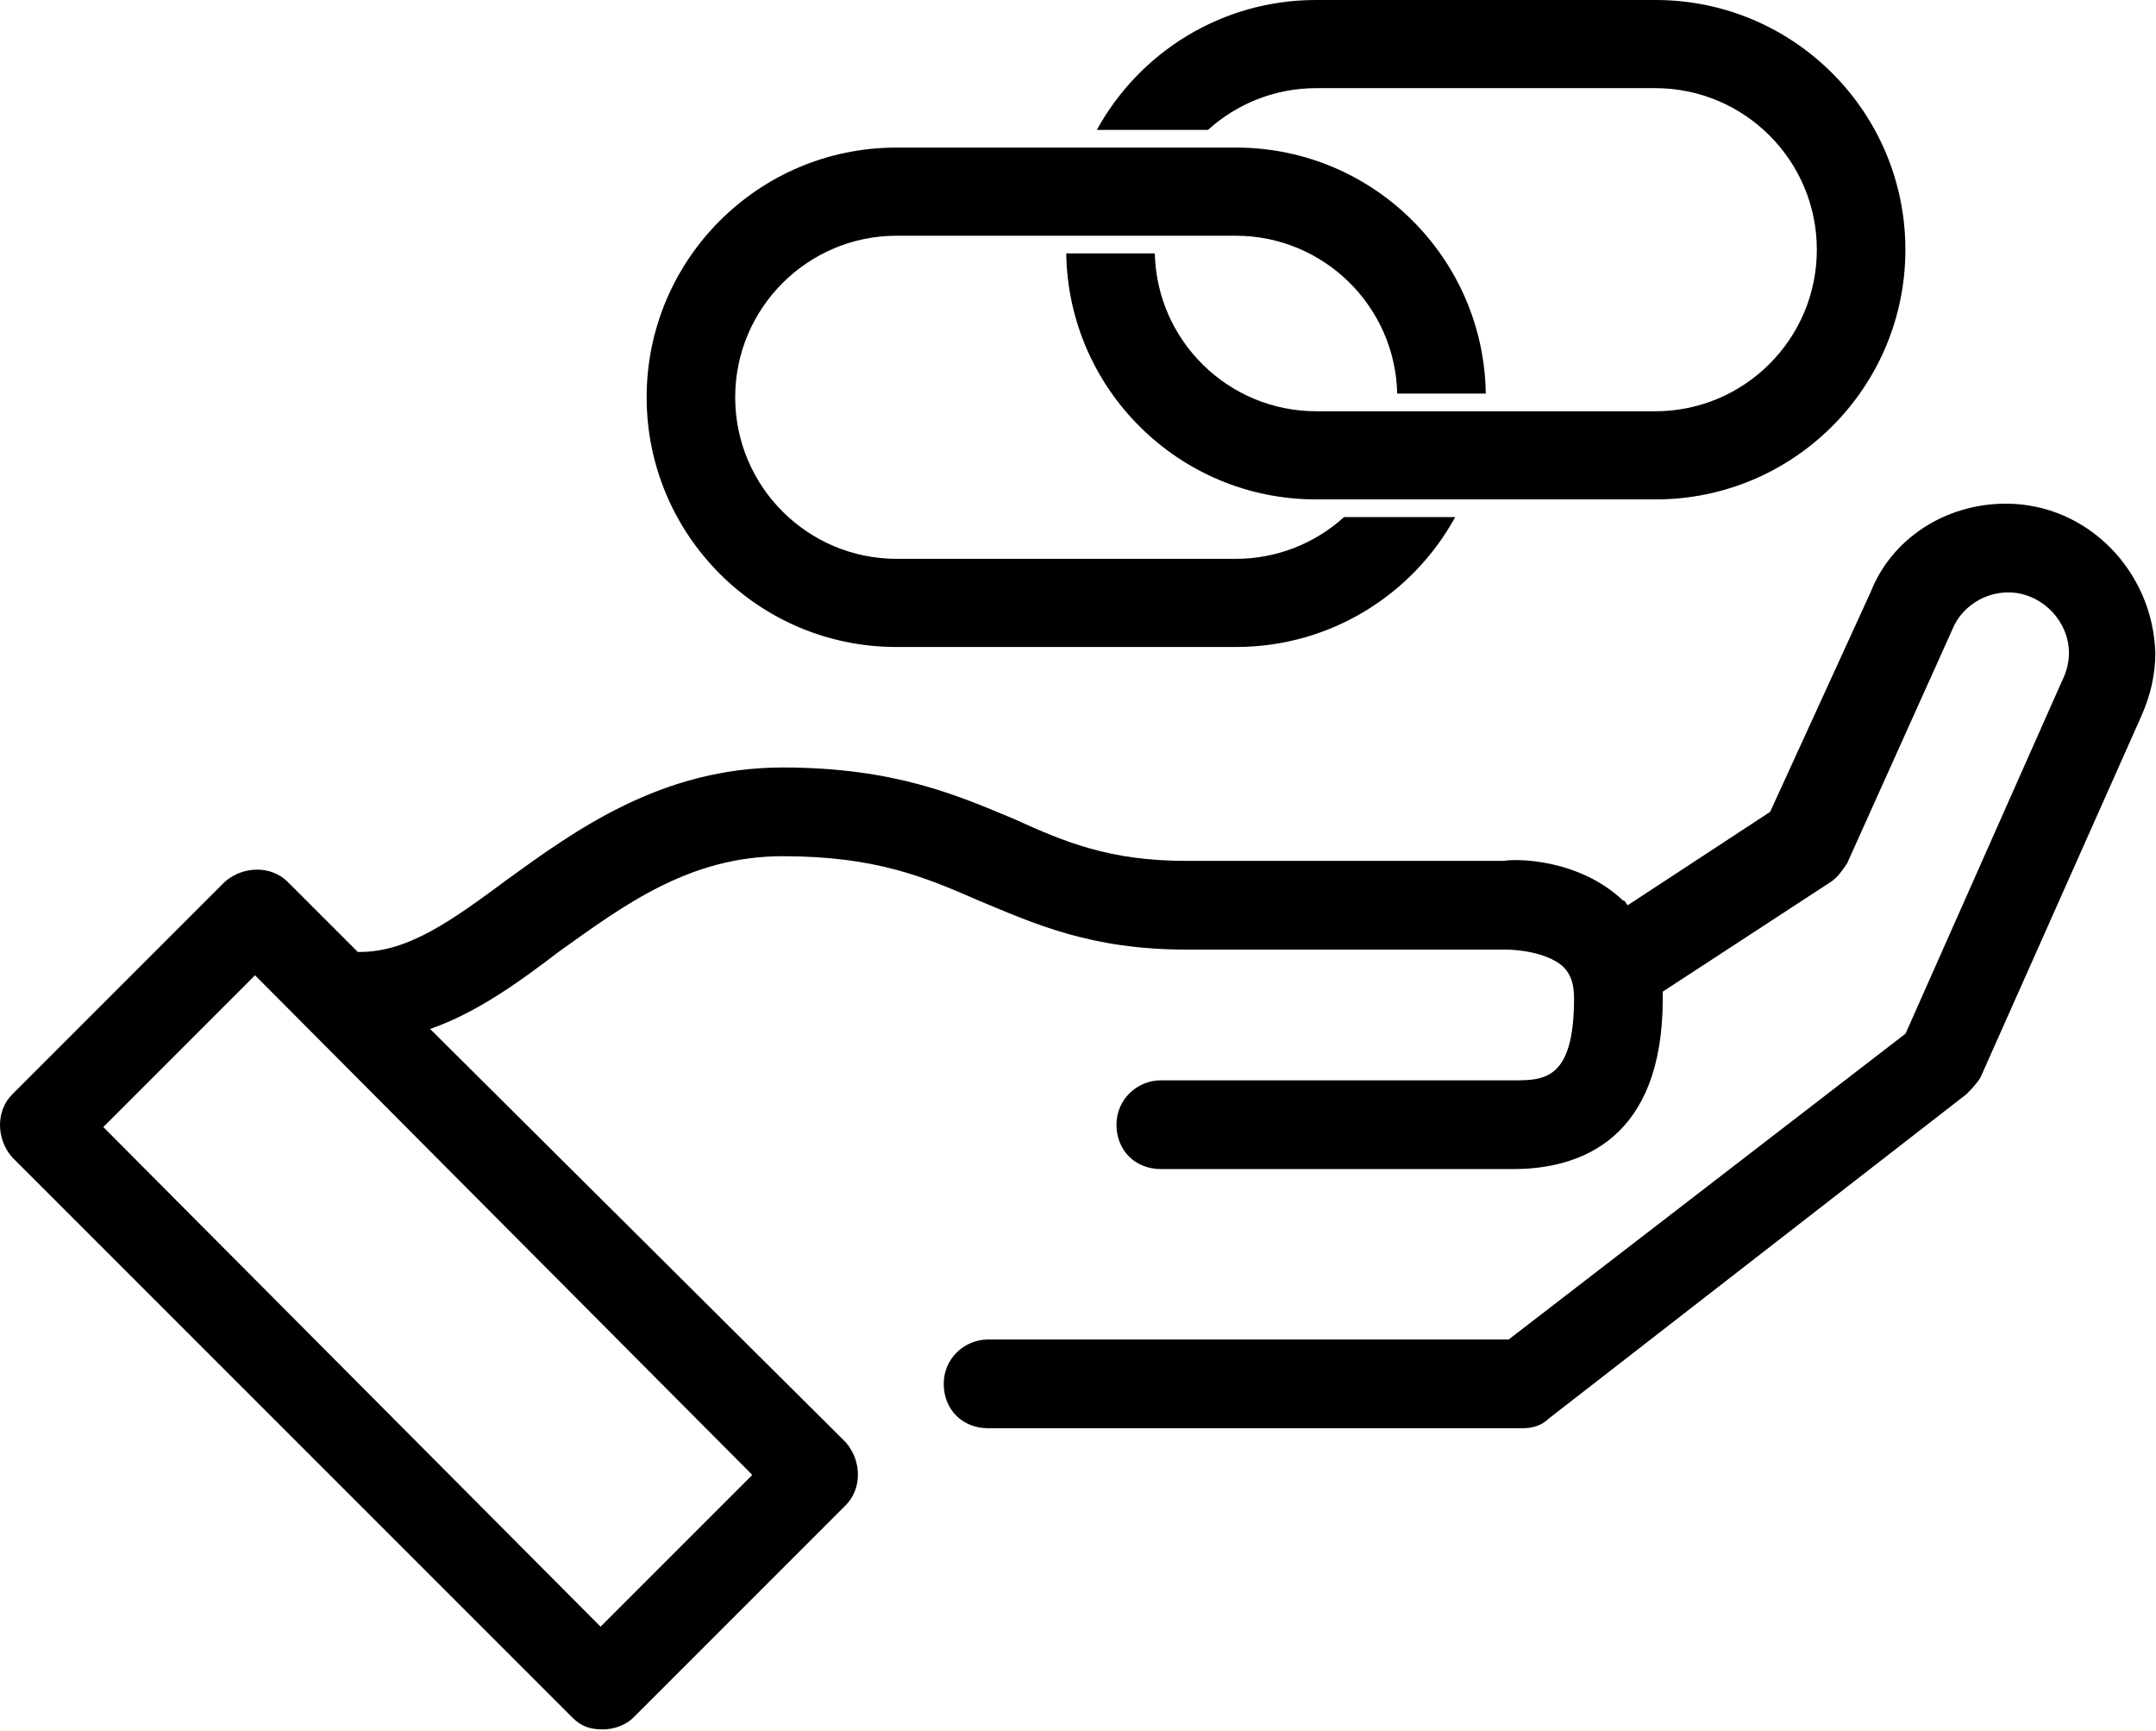
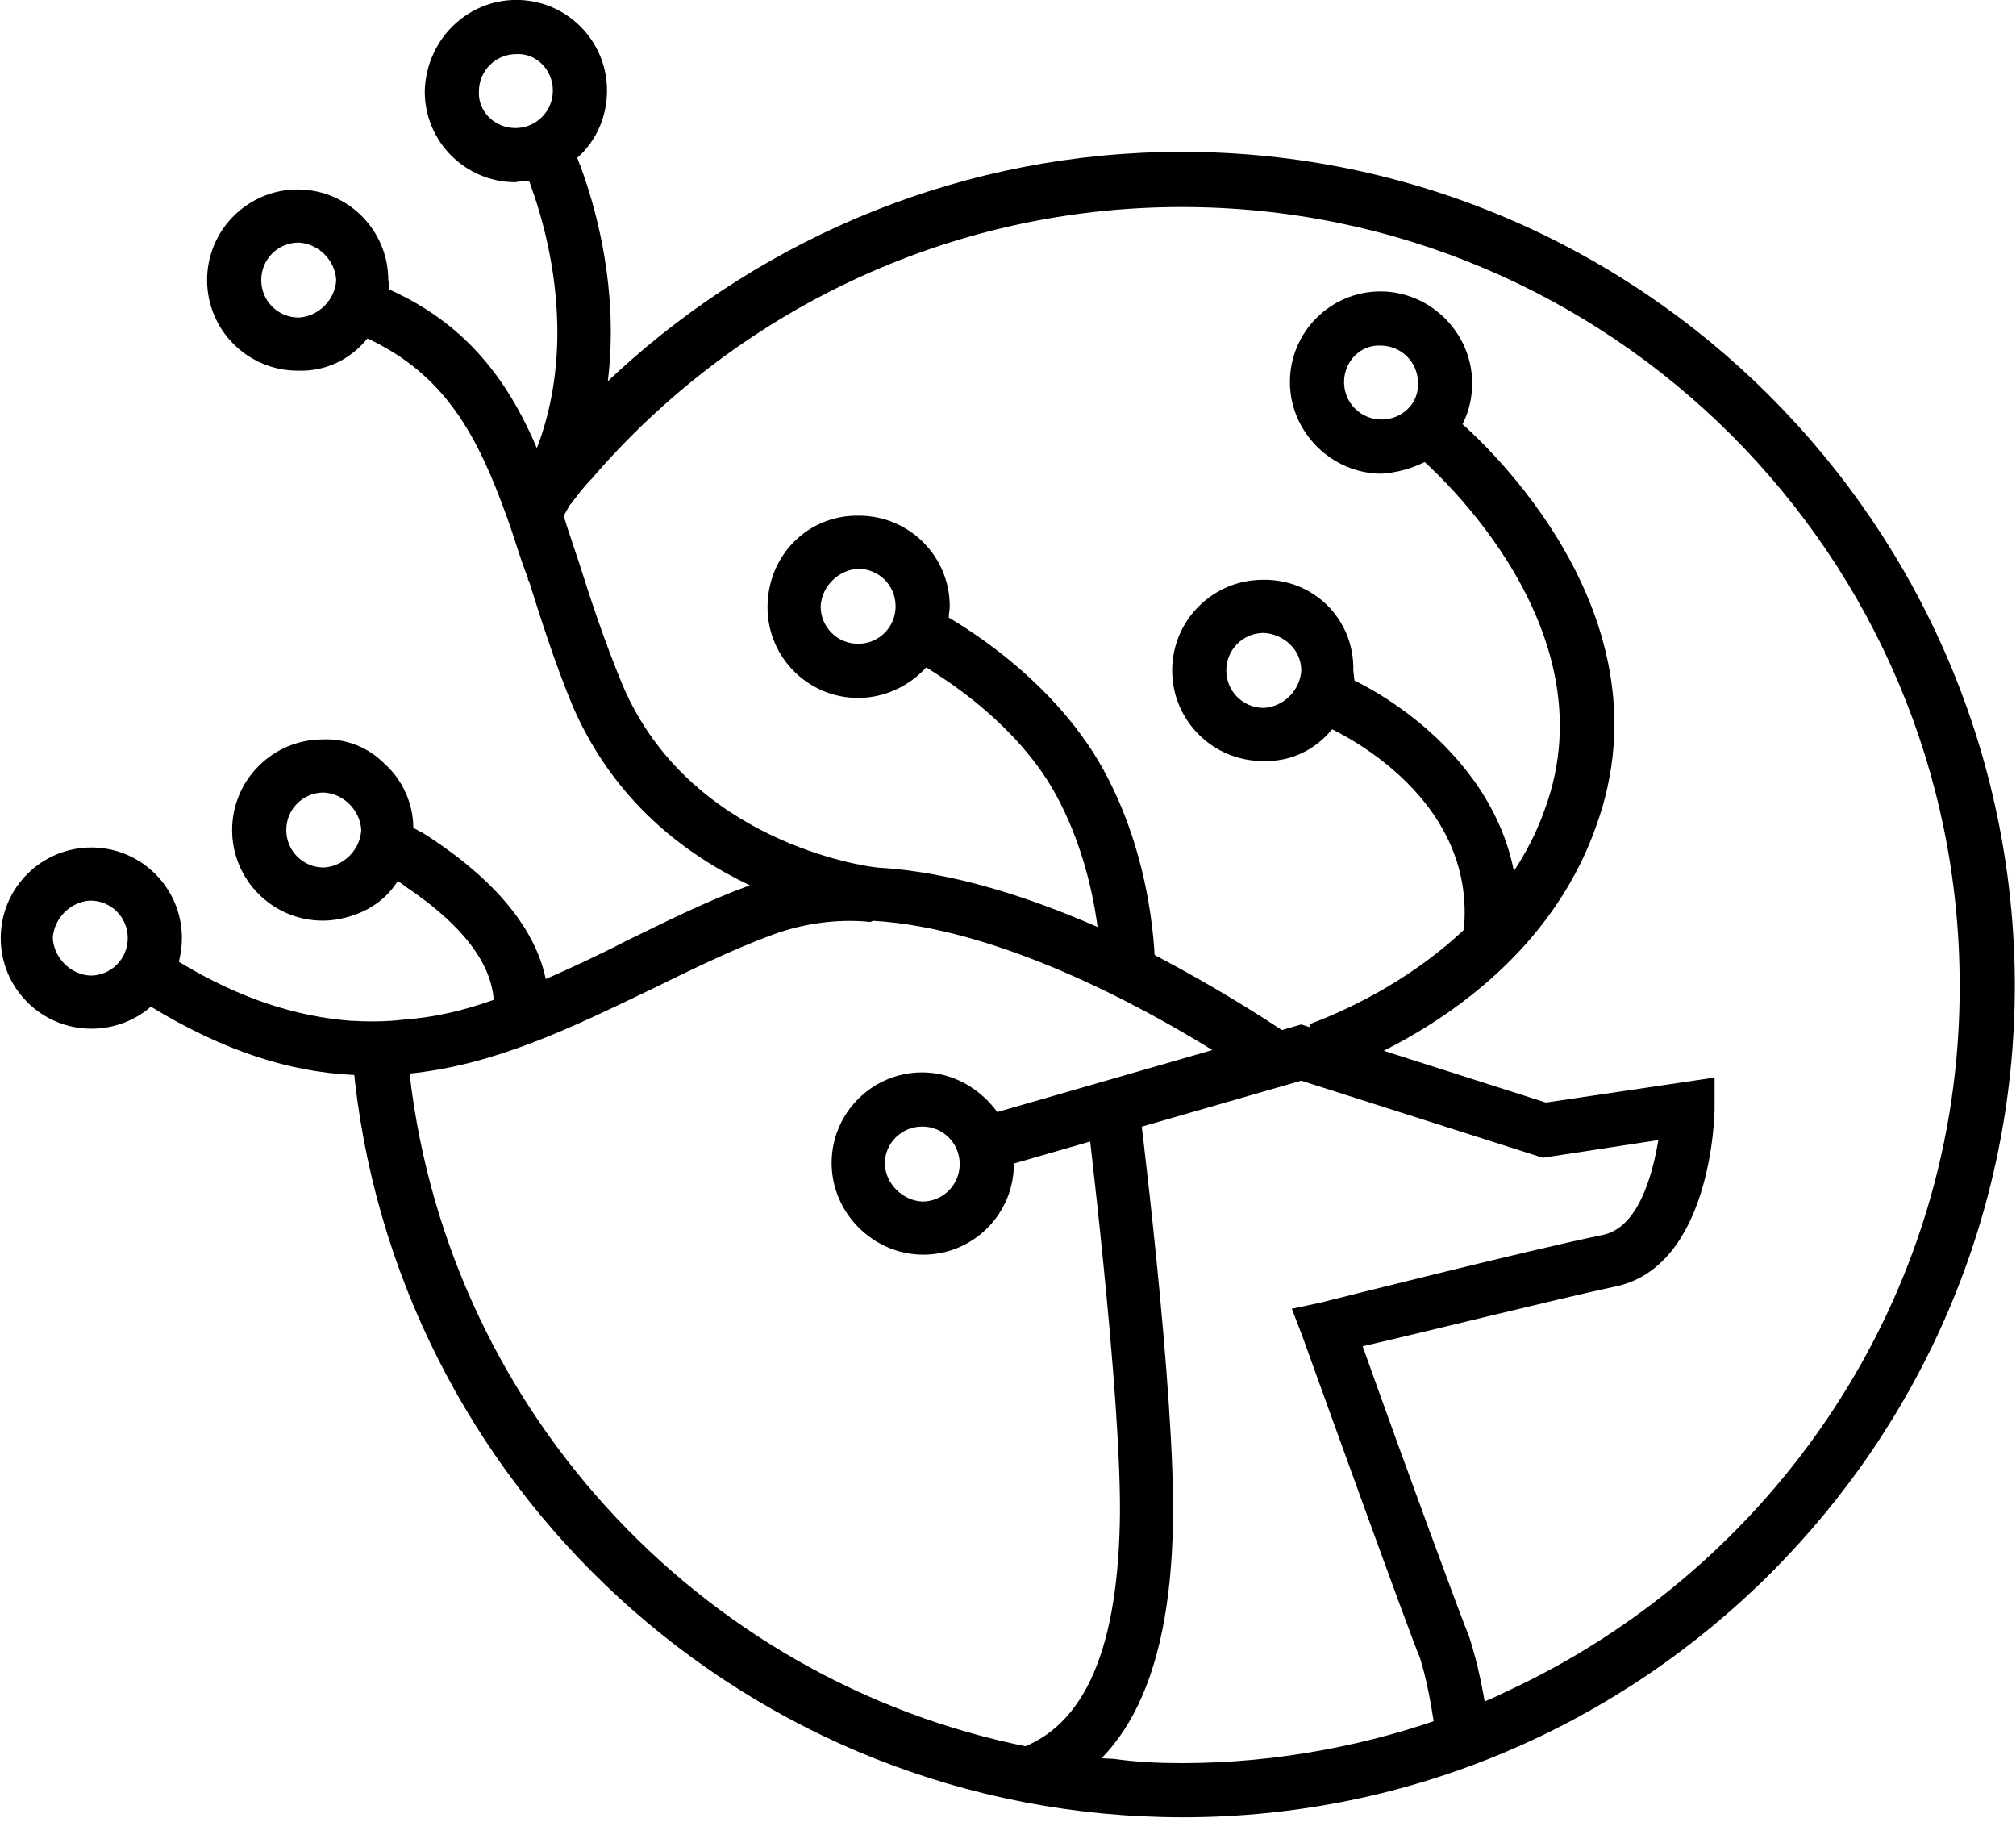
- <svg xmlns="http://www.w3.org/2000/svg" width="100%" height="100%" viewBox="0 0 1605 1288" version="1.1" xml:space="preserve" style="fill-rule:evenodd;clip-rule:evenodd;stroke-linejoin:round;stroke-miterlimit:2;" class="text-black dark:text-white">
-   <g transform="matrix(1,0,0,1,-221.751,-380.352)">
-     <g transform="matrix(1.86401,0,0,1.86401,-97.3339,-468.886)">
-       <g transform="matrix(9.32335,0,0,9.32335,135.987,291.254)">
-         <path d="M89.7,39.2C87.1,39.2 84.8,40.7 83.9,43L79.6,52.4L73.5,56.4C73.4,56.3 73.4,56.2 73.3,56.2C71.4,54.4 68.7,54.4 68.2,54.5L54.6,54.5C51.3,54.5 49.4,53.7 47.2,52.7C44.8,51.7 42.1,50.5 37.3,50.5C32.1,50.5 28.4,53.2 25.5,55.3C23.2,57 21.3,58.4 19.2,58.4L19.1,58.4L16.1,55.4C15.4,54.7 14.2,54.7 13.4,55.4L4.3,64.5C3.6,65.2 3.6,66.4 4.3,67.2L28.3,91.2C28.7,91.6 29.1,91.7 29.6,91.7C30.1,91.7 30.6,91.5 30.9,91.2L40,82.1C40.7,81.4 40.7,80.2 40,79.4L22.2,61.7C24.2,61 26,59.7 27.7,58.4C30.5,56.4 33.3,54.3 37.3,54.3C41.3,54.3 43.4,55.2 45.7,56.2C48.1,57.2 50.5,58.3 54.6,58.3L68.3,58.3C68.7,58.3 70,58.4 70.7,59C70.9,59.2 71.2,59.5 71.2,60.4C71.2,63.9 69.9,63.9 68.6,63.9L53.5,63.9C52.5,63.9 51.6,64.7 51.6,65.8C51.6,66.9 52.4,67.7 53.5,67.7L68.6,67.7C71.5,67.7 75,66.4 75,60.4L75,60.1L82.2,55.4C82.5,55.2 82.7,54.9 82.9,54.6L87.4,44.6C87.8,43.6 88.8,43 89.8,43C91.2,43 92.4,44.2 92.4,45.6C92.4,46 92.3,46.4 92.1,46.8L85.4,61.9L68.4,75L46.1,75C45.1,75 44.2,75.8 44.2,76.9C44.2,78 45,78.8 46.1,78.8L69,78.8C69.4,78.8 69.8,78.7 70.1,78.4L88,64.5C88.2,64.3 88.4,64.1 88.6,63.8L95.5,48.3C95.9,47.4 96.1,46.5 96.1,45.6C96,42.1 93.2,39.2 89.7,39.2ZM29.5,87.3L8.2,65.9L14.7,59.4L36,80.8L29.5,87.3Z" style="fill-rule:nonzero;" />
-       </g>
-       <g transform="matrix(1.41185,0,0,1.41185,-7.34484,-435.338)">
-         <path d="M436.709,667.786C448.711,645.897 471.974,631.044 498.679,631.044L594.803,631.044L595.26,631.045C634.029,631.291 665.429,662.842 665.429,701.669C665.429,740.648 633.782,772.294 594.803,772.294L498.679,772.294C460.05,772.294 428.624,741.215 428.061,702.715L453.115,702.715C453.673,727.454 473.929,747.365 498.798,747.365L594.684,747.365C619.904,747.365 640.379,726.889 640.379,701.669C640.379,676.449 619.904,655.973 594.684,655.973L498.798,655.973C487.011,655.973 476.259,660.446 468.152,667.786L436.709,667.786Z" />
-         <path d="M538.085,777.294C526.083,799.183 502.82,814.036 476.116,814.036L379.991,814.036C341.012,814.036 309.366,782.39 309.366,743.411C309.366,704.432 341.012,672.786 379.991,672.786L476.116,672.786L476.572,672.787C514.992,673.03 546.175,704.018 546.733,742.365L521.68,742.365C521.122,717.625 500.866,697.715 475.996,697.715L380.111,697.715C354.891,697.715 334.415,718.191 334.415,743.411C334.415,768.631 354.891,789.106 380.111,789.106L475.996,789.106C487.784,789.106 498.535,784.633 506.643,777.294L538.085,777.294Z" />
-       </g>
-     </g>
+ <svg xmlns="http://www.w3.org/2000/svg" class="fill-base-content" width="100%" height="100%" viewBox="0 0 383 346" version="1.1" xml:space="preserve" style="fill-rule:evenodd;clip-rule:evenodd;stroke-linejoin:round;stroke-miterlimit:2;">
+   <g transform="matrix(-197.822,197.822,197.822,197.822,376.578,129.307)">
+     <path d="M0.682,-0.267L0.7,-0.235L0.519,-0.135L0.44,0.018L0.376,0.065C0.397,0.08 0.428,0.097 0.448,0.084C0.492,0.055 0.611,-0.016 0.616,-0.019L0.633,-0.03L0.641,-0.012C0.657,0.022 0.735,0.188 0.739,0.199C0.74,0.201 0.75,0.22 0.769,0.244L0.741,0.267C0.72,0.241 0.708,0.218 0.705,0.212C0.702,0.204 0.654,0.1 0.617,0.022C0.582,0.044 0.502,0.092 0.468,0.114C0.412,0.152 0.337,0.08 0.334,0.077L0.319,0.062L0.412,-0.007L0.492,-0.162L0.682,-0.267Z" style="fill-rule:nonzero;" />
+   </g>
+   <g transform="matrix(-197.822,197.822,197.822,197.822,366.246,118.976)">
+     <path d="M0.628,-0.182C0.63,-0.18 0.758,-0.015 0.819,0.043C0.884,0.105 0.937,0.124 0.98,0.1L0.998,0.132C0.939,0.164 0.872,0.144 0.794,0.069C0.731,0.009 0.605,-0.153 0.6,-0.16L0.628,-0.182Z" style="fill-rule:nonzero;" />
+   </g>
+   <g transform="matrix(-197.822,197.822,197.822,197.822,336.186,88.9148)">
+     <path d="M0.163,-0.174C0.163,-0.172 0.148,-0.001 0.272,0.056C0.373,0.104 0.487,0.046 0.488,0.046L0.505,0.078C0.5,0.081 0.374,0.145 0.256,0.089C0.109,0.021 0.126,-0.169 0.127,-0.177L0.163,-0.174Z" style="fill-rule:nonzero;" />
+   </g>
+   <g transform="matrix(-207.107,188.079,188.079,207.107,338.781,91.6563)">
+     <path d="M0.344,-0.092C0.341,-0.088 0.293,0.017 0.367,0.081L0.344,0.109C0.267,0.043 0.289,-0.062 0.311,-0.108L0.344,-0.092Z" style="fill-rule:nonzero;" />
+   </g>
+   <g transform="matrix(-197.821,197.821,197.821,197.821,297.761,50.4902)">
+     <path d="M0.504,-0.127C0.504,-0.127 0.482,-0.06 0.498,0.003C0.515,0.067 0.56,0.112 0.561,0.113L0.535,0.139C0.533,0.137 0.482,0.086 0.463,0.013C0.444,-0.061 0.468,-0.136 0.469,-0.139L0.504,-0.127Z" style="fill-rule:nonzero;" />
+   </g>
+   <g transform="matrix(-197.821,197.821,197.821,197.821,288.038,40.7668)">
+     <path d="M0.687,-0.044C0.688,-0.045 0.689,-0.045 0.69,-0.046C0.718,-0.059 0.748,-0.069 0.777,-0.079C0.796,-0.085 0.815,-0.092 0.833,-0.099C0.845,-0.104 0.857,-0.109 0.868,-0.114C0.887,-0.123 0.905,-0.134 0.921,-0.148C0.93,-0.155 0.939,-0.164 0.947,-0.173C0.97,-0.2 0.989,-0.235 1.001,-0.284L1.001,-0.284C1.001,-0.286 1.002,-0.289 1.002,-0.291L1.038,-0.283C1.037,-0.281 1.037,-0.278 1.036,-0.276C1.022,-0.218 1,-0.177 0.972,-0.146C0.963,-0.136 0.954,-0.128 0.945,-0.12C0.899,-0.082 0.843,-0.063 0.789,-0.044C0.76,-0.034 0.73,-0.024 0.702,-0.011C0.683,-0.002 0.665,0.011 0.65,0.029L0.648,0.03C0.591,0.094 0.56,0.2 0.547,0.255C0.542,0.277 0.539,0.291 0.539,0.291L0.503,0.285C0.503,0.284 0.504,0.282 0.504,0.279C0.507,0.264 0.515,0.227 0.529,0.182C0.533,0.169 0.538,0.155 0.543,0.141C0.561,0.095 0.586,0.045 0.62,0.007C0.62,0.007 0.62,0.007 0.62,0.007C0.62,0.007 0.62,0.007 0.621,0.007C0.624,0.003 0.627,-0.001 0.631,-0.004C0.648,-0.021 0.666,-0.035 0.687,-0.044Z" style="fill-rule:nonzero;" />
+   </g>
+   <g transform="matrix(-197.822,197.822,197.822,197.822,255.614,8.34288)">
+     <path d="M0.863,-0.074C0.863,-0.073 0.86,-0.065 0.857,-0.053C0.856,-0.05 0.856,-0.046 0.855,-0.042C0.85,-0.014 0.847,0.026 0.868,0.05C0.87,0.052 0.873,0.055 0.875,0.057L0.853,0.086C0.845,0.08 0.839,0.073 0.833,0.065C0.806,0.024 0.815,-0.034 0.822,-0.065C0.823,-0.067 0.823,-0.069 0.824,-0.071C0.826,-0.079 0.828,-0.085 0.828,-0.086L0.863,-0.074Z" style="fill-rule:nonzero;" />
+   </g>
+   <g transform="matrix(-197.822,197.822,197.822,197.822,238.572,-8.69898)">
+     <path d="M0.621,-0.264C0.617,-0.256 0.614,-0.249 0.611,-0.242C0.591,-0.187 0.605,-0.142 0.63,-0.089C0.636,-0.076 0.643,-0.064 0.649,-0.05C0.65,-0.049 0.65,-0.049 0.65,-0.048C0.663,-0.023 0.677,0.004 0.689,0.033C0.715,0.099 0.706,0.159 0.69,0.204C0.675,0.244 0.655,0.272 0.65,0.279C0.649,0.28 0.649,0.28 0.648,0.28L0.648,0.28L0.62,0.257C0.62,0.257 0.62,0.257 0.62,0.257C0.626,0.25 0.698,0.154 0.655,0.047C0.643,0.018 0.63,-0.008 0.617,-0.033L0.606,-0.055C0.599,-0.068 0.593,-0.081 0.588,-0.094C0.587,-0.095 0.587,-0.096 0.587,-0.097C0.565,-0.147 0.555,-0.197 0.577,-0.255C0.58,-0.264 0.584,-0.272 0.588,-0.28L0.621,-0.264Z" style="fill-rule:nonzero;" />
+   </g>
+   <g transform="matrix(-278.366,27.9226,27.9226,278.366,252.063,48.3203)">
+     <path d="M0.537,-0.114C0.537,-0.113 0.493,0.012 0.566,0.108L0.537,0.13C0.453,0.018 0.501,-0.12 0.503,-0.126L0.537,-0.114Z" style="fill-rule:nonzero;" />
+   </g>
+   <g transform="matrix(-201.619,201.619,201.619,201.619,345.28,87.9114)">
+     <path d="M0.522,-0.608C0.544,-0.609 0.566,-0.608 0.588,-0.607L0.594,-0.606C0.606,-0.605 0.618,-0.603 0.63,-0.602C0.636,-0.589 0.643,-0.576 0.649,-0.563C0.65,-0.562 0.65,-0.562 0.65,-0.561C0.64,-0.563 0.629,-0.565 0.619,-0.566C0.615,-0.567 0.61,-0.568 0.606,-0.568C0.599,-0.569 0.592,-0.57 0.585,-0.57L0.585,-0.57C0.44,-0.581 0.29,-0.531 0.179,-0.42C-0.023,-0.218 -0.023,0.111 0.179,0.313C0.326,0.461 0.542,0.5 0.726,0.432C0.738,0.428 0.749,0.423 0.761,0.418C0.815,0.393 0.867,0.358 0.912,0.313C0.923,0.302 0.933,0.291 0.942,0.279C0.955,0.265 0.966,0.25 0.976,0.234L0.976,0.234C1.102,0.046 1.091,-0.206 0.945,-0.383C0.942,-0.387 0.938,-0.392 0.934,-0.396C0.941,-0.399 0.946,-0.403 0.951,-0.408C0.955,-0.412 0.958,-0.416 0.961,-0.421C0.965,-0.417 0.968,-0.413 0.972,-0.408C1.153,-0.191 1.142,0.134 0.937,0.339C0.721,0.555 0.369,0.555 0.153,0.339C-0.063,0.122 -0.063,-0.23 0.153,-0.446C0.255,-0.548 0.388,-0.602 0.522,-0.608Z" style="fill-rule:nonzero;" />
+   </g>
+   <g transform="matrix(-197.821,197.821,197.821,197.821,306.365,59.0936)">
+     <path d="M0.384,-0.039C0.408,-0.015 0.408,0.024 0.384,0.048C0.371,0.062 0.353,0.068 0.335,0.066C0.323,0.065 0.311,0.061 0.301,0.053L0.297,0.048C0.272,0.024 0.272,-0.015 0.297,-0.039C0.321,-0.063 0.36,-0.063 0.384,-0.039ZM0.358,-0.013C0.348,-0.023 0.332,-0.023 0.322,-0.013C0.313,-0.003 0.312,0.013 0.322,0.023C0.332,0.032 0.348,0.032 0.358,0.023C0.368,0.013 0.368,-0.003 0.358,-0.013Z" style="fill-rule:nonzero;" />
+   </g>
+   <g transform="matrix(-197.822,197.822,197.822,197.822,321.79,74.5187)">
+     <path d="M0.784,-0.044C0.808,-0.02 0.808,0.02 0.784,0.044C0.76,0.068 0.721,0.068 0.697,0.044L0.697,0.043C0.688,0.034 0.682,0.023 0.68,0.011C0.677,-0.008 0.682,-0.029 0.697,-0.044C0.721,-0.068 0.76,-0.068 0.784,-0.044ZM0.759,-0.018C0.749,-0.028 0.733,-0.028 0.723,-0.018C0.713,-0.008 0.713,0.008 0.723,0.018C0.733,0.028 0.749,0.028 0.759,0.018C0.768,0.008 0.768,-0.008 0.759,-0.018Z" style="fill-rule:nonzero;" />
+   </g>
+   <g transform="matrix(-197.822,197.822,197.822,197.822,261.74,14.4687)">
+     <path d="M0.548,-0.038C0.572,-0.014 0.572,0.025 0.548,0.049C0.535,0.062 0.517,0.068 0.5,0.067C0.488,0.066 0.476,0.062 0.466,0.054C0.464,0.052 0.462,0.051 0.46,0.049C0.436,0.025 0.436,-0.014 0.46,-0.038C0.484,-0.063 0.523,-0.063 0.548,-0.038ZM0.522,-0.013C0.512,-0.022 0.496,-0.022 0.486,-0.013C0.476,-0.003 0.476,0.013 0.486,0.023C0.496,0.033 0.512,0.033 0.522,0.023C0.532,0.013 0.532,-0.003 0.522,-0.013Z" style="fill-rule:nonzero;" />
+   </g>
+   <g transform="matrix(-197.822,197.822,197.822,197.822,181.983,-68.8565)">
+     <path d="M0.474,-0.038C0.498,-0.014 0.498,0.025 0.474,0.049C0.471,0.051 0.469,0.053 0.467,0.055C0.456,0.063 0.444,0.067 0.432,0.067C0.416,0.068 0.399,0.062 0.386,0.049C0.362,0.025 0.362,-0.014 0.386,-0.038C0.41,-0.062 0.449,-0.062 0.474,-0.038ZM0.448,-0.012C0.438,-0.022 0.422,-0.022 0.412,-0.012C0.402,-0.003 0.402,0.013 0.412,0.023C0.422,0.033 0.438,0.033 0.448,0.023C0.458,0.013 0.458,-0.003 0.448,-0.012Z" style="fill-rule:nonzero;" />
+   </g>
+   <g transform="matrix(-197.822,197.822,197.822,197.822,177.622,-69.6492)">
+     <path d="M0.66,-0.039C0.684,-0.015 0.684,0.024 0.66,0.048C0.647,0.062 0.629,0.068 0.611,0.066C0.599,0.065 0.587,0.061 0.577,0.053C0.576,0.051 0.574,0.05 0.573,0.048C0.549,0.024 0.549,-0.015 0.573,-0.039C0.597,-0.063 0.636,-0.063 0.66,-0.039ZM0.634,-0.013C0.624,-0.023 0.608,-0.023 0.598,-0.013C0.589,-0.003 0.589,0.013 0.598,0.023C0.608,0.032 0.624,0.032 0.634,0.023C0.644,0.013 0.644,-0.003 0.634,-0.013Z" style="fill-rule:nonzero;" />
+   </g>
+   <g transform="matrix(-197.822,197.822,197.822,197.822,232.23,-15.0405)">
+     <path d="M0.912,-0.039C0.936,-0.015 0.936,0.024 0.912,0.048C0.907,0.053 0.901,0.057 0.895,0.06C0.883,0.066 0.87,0.068 0.857,0.065C0.845,0.063 0.834,0.058 0.825,0.048C0.824,0.048 0.824,0.048 0.824,0.047C0.812,0.035 0.806,0.018 0.807,0.002C0.807,-0.013 0.813,-0.028 0.825,-0.039C0.849,-0.063 0.888,-0.063 0.912,-0.039ZM0.886,-0.013C0.876,-0.023 0.86,-0.023 0.85,-0.013C0.841,-0.003 0.841,0.013 0.85,0.023C0.86,0.032 0.876,0.032 0.886,0.023C0.896,0.013 0.896,-0.003 0.886,-0.013Z" style="fill-rule:nonzero;" />
+   </g>
+   <g transform="matrix(-197.822,197.822,197.822,197.822,220.315,-26.956)">
+     <path d="M1.075,-0.038C1.099,-0.014 1.099,0.025 1.075,0.049C1.064,0.06 1.05,0.066 1.036,0.067C1.024,0.068 1.012,0.065 1.001,0.059L1.001,0.059C0.996,0.056 0.992,0.053 0.988,0.049C0.964,0.025 0.964,-0.014 0.988,-0.038C1.012,-0.062 1.051,-0.062 1.075,-0.038ZM1.05,-0.013C1.04,-0.022 1.024,-0.022 1.014,-0.013C1.004,-0.003 1.004,0.013 1.014,0.023C1.024,0.033 1.04,0.033 1.05,0.023C1.059,0.013 1.059,-0.003 1.05,-0.013Z" style="fill-rule:nonzero;" />
+   </g>
+   <g transform="matrix(-197.822,197.822,197.822,197.822,290.163,42.8919)">
+     <path d="M0.189,-0.039C0.213,-0.015 0.213,0.025 0.189,0.049C0.181,0.056 0.172,0.061 0.163,0.064C0.151,0.068 0.138,0.067 0.126,0.064C0.117,0.061 0.109,0.056 0.102,0.049C0.078,0.025 0.078,-0.015 0.102,-0.039C0.126,-0.063 0.165,-0.063 0.189,-0.039ZM0.163,-0.013C0.153,-0.023 0.137,-0.023 0.128,-0.013C0.118,-0.003 0.118,0.013 0.128,0.023C0.137,0.033 0.153,0.033 0.163,0.023C0.173,0.013 0.173,-0.003 0.163,-0.013Z" style="fill-rule:nonzero;" />
  </g>
</svg>
